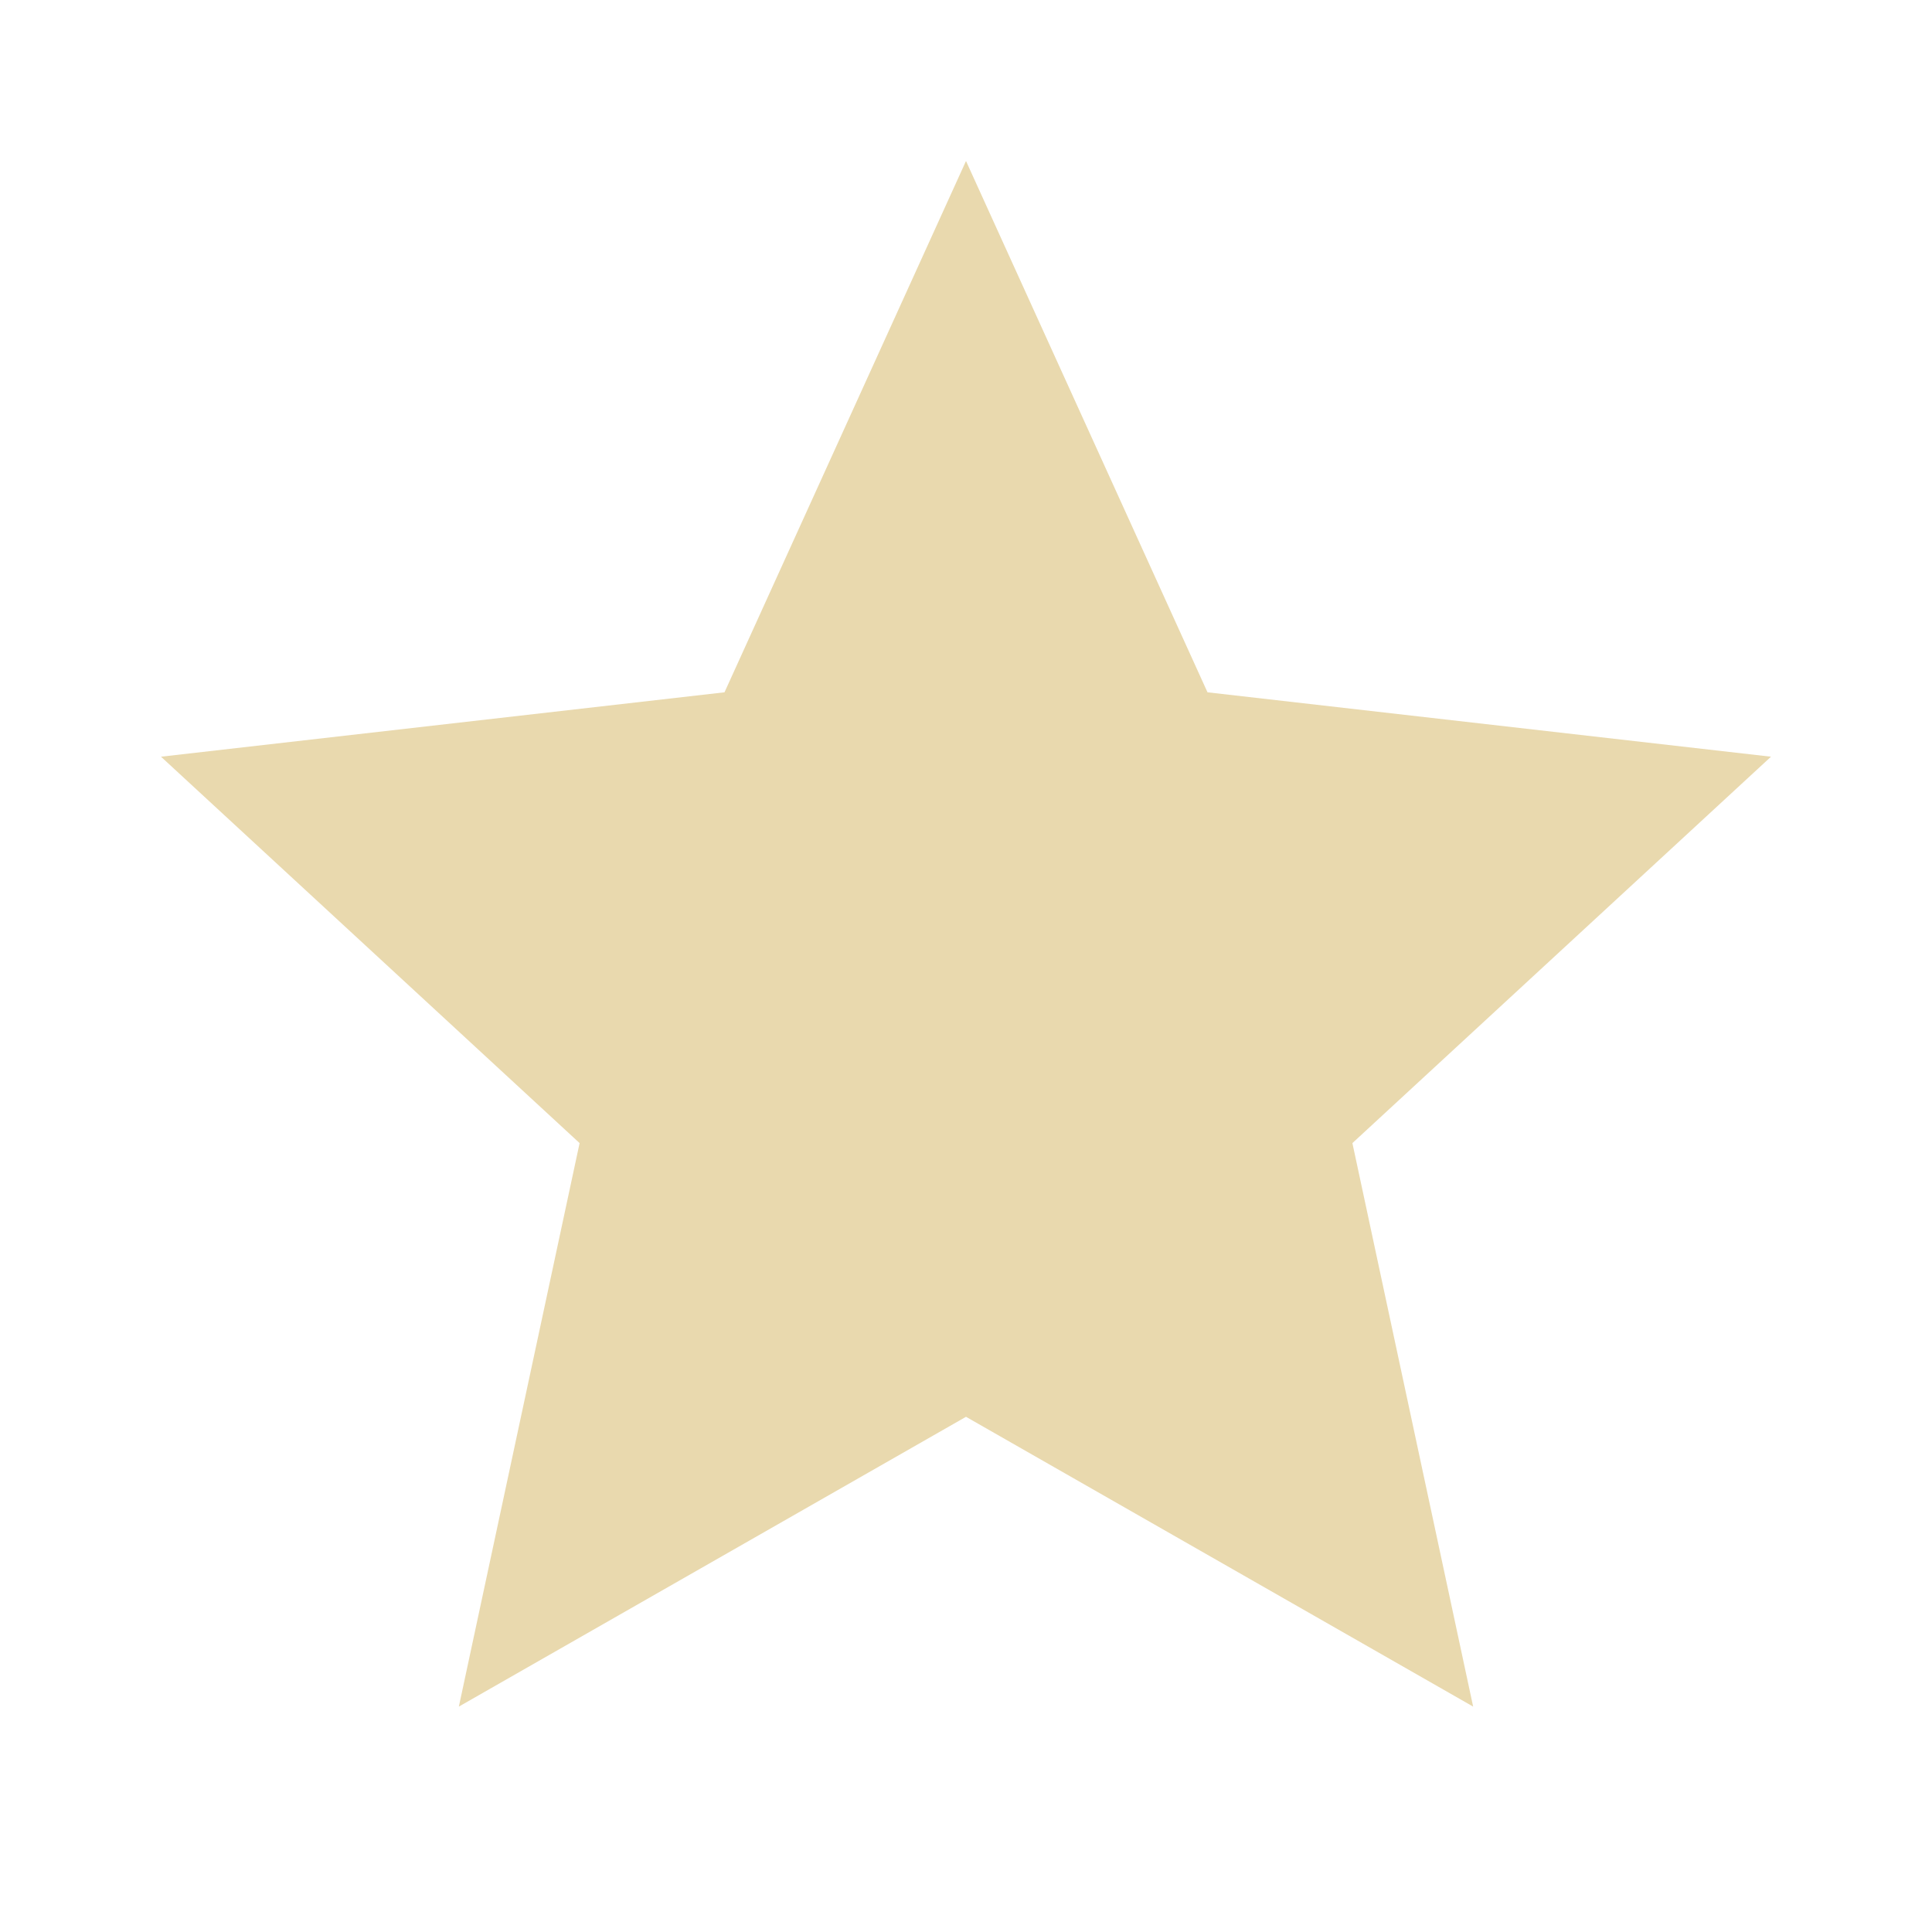
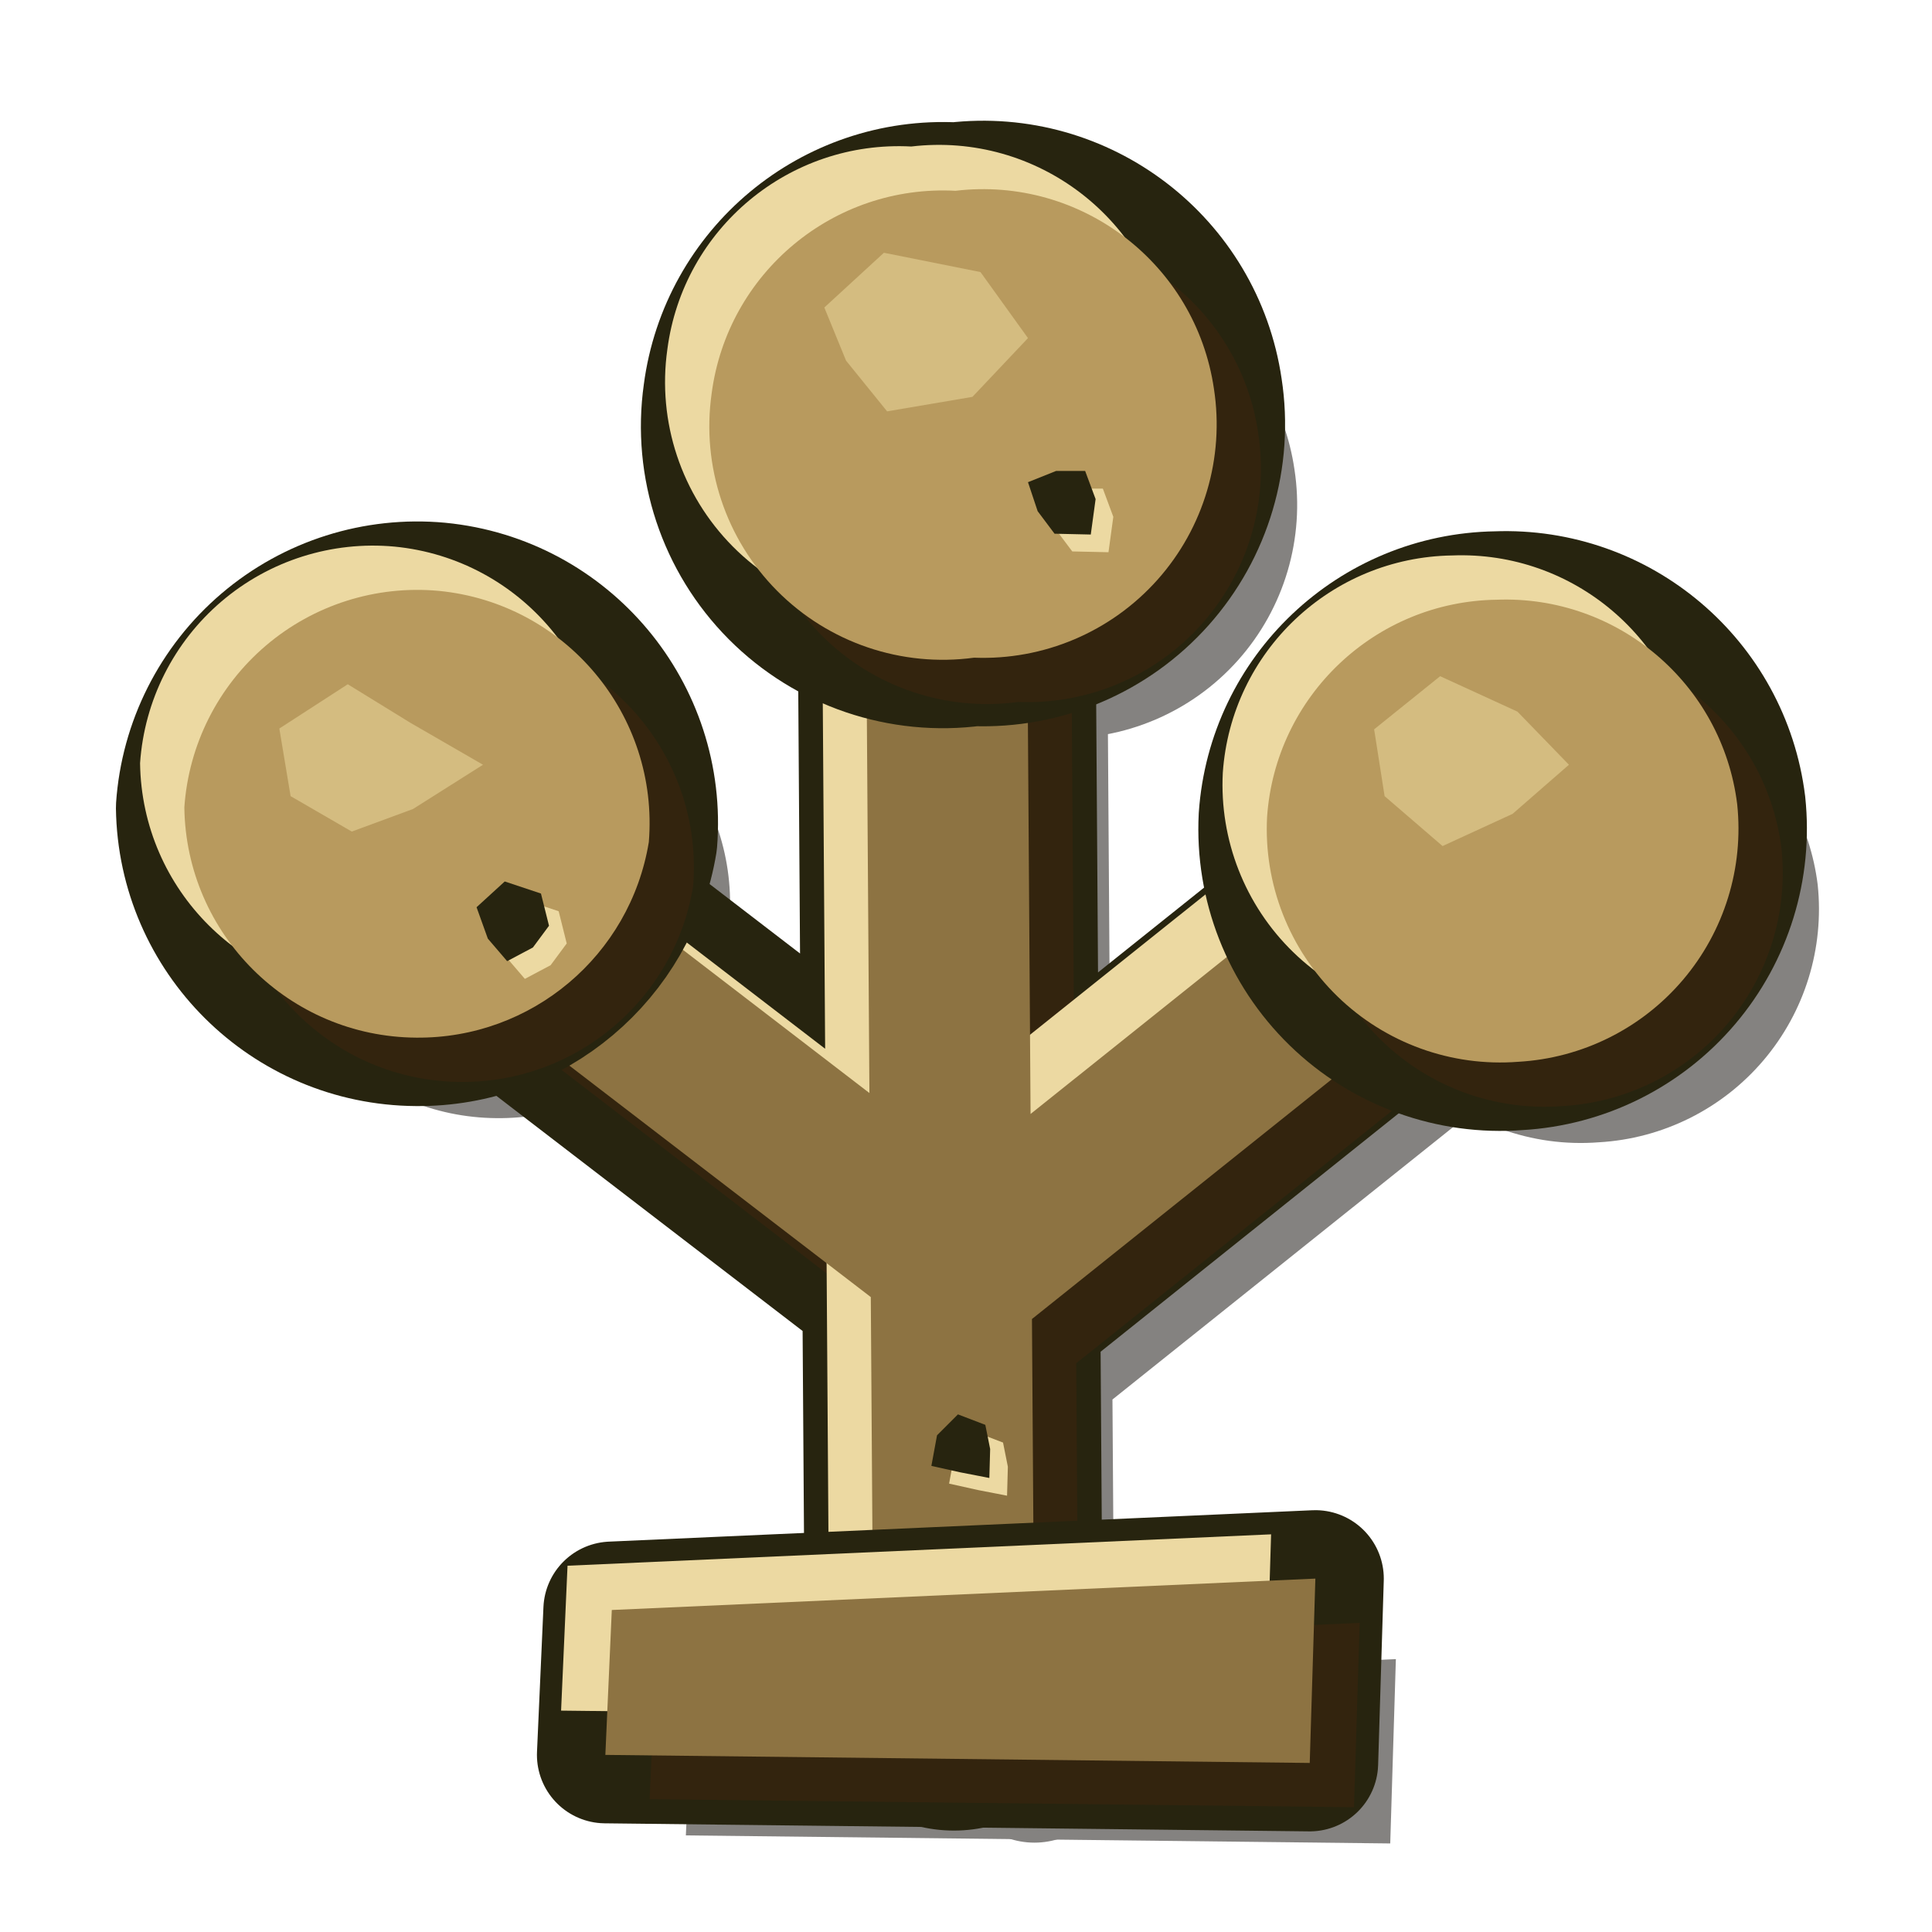
- <svg xmlns="http://www.w3.org/2000/svg" width="48" height="48" viewBox="0 0 24 24" fill="#e9d9ae">
-   <path d="M12 2l3 6.600 7 .800-5.200 4.800 1.500 7L12 17.600l-6.300 3.600 1.500-7L2 9.400l7-.800z" />
+ <svg xmlns="http://www.w3.org/2000/svg" width="48" height="48" viewBox="0 0 24 24">
+   <g transform="translate(1 1)" opacity="0.5">
+     <path fill="none" stroke="#0a0502" stroke-width="2" stroke-linecap="round" stroke-linejoin="round" d="M11.85 20.89L11.75 6.20M12.00 15.76L5.41 10.70M12.00 15.76L18.34 10.69" />
+     <path fill="#0a0502" d="M7.60 20.00L16.34 19.61L16.27 21.90L7.52 21.80z" />
+     <path fill="#0a0502" d="M8.84 4.89A2.9 2.9 0 0 1 11.87 2.37A2.9 2.9 0 0 1 15.08 4.83A2.9 2.9 0 0 1 12.10 8.17A2.9 2.9 0 0 1 8.84 4.89z" />
+     <path fill="#0a0502" d="M2.29 10.03A2.9 2.9 0 0 1 5.45 7.34A2.9 2.9 0 0 1 8.06 10.46A2.9 2.9 0 0 1 5.17 12.89A2.9 2.9 0 0 1 2.29 10.03z" />
+     <path fill="#0a0502" d="M15.74 10.15A2.9 2.9 0 0 1 18.59 7.45A2.9 2.9 0 0 1 21.58 9.99A2.9 2.9 0 0 1 18.86 13.19A2.9 2.9 0 0 1 15.74 10.15z" />
+   </g>
+   <path fill="none" stroke="#27240f" stroke-width="3.7" stroke-linecap="round" stroke-linejoin="round" d="M11.85 20.89L11.75 6.20M12.00 15.76L5.41 10.70M12.00 15.76L18.34 10.69" />
+   <g transform="translate(0.55 0.55)">
+     <path fill="none" stroke="#33240e" stroke-width="2" stroke-linecap="round" stroke-linejoin="round" d="M11.85 20.89L11.75 6.20M12.00 15.76L5.41 10.70M12.00 15.76L18.34 10.69" />
+   </g>
+   <g transform="translate(-0.55 -0.55)">
+     <path fill="none" stroke="#ecd9a2" stroke-width="2" stroke-linecap="round" stroke-linejoin="round" d="M11.85 20.89L11.75 6.20M12.00 15.76L5.41 10.70M12.00 15.76L18.34 10.69" />
+   </g>
+   <path fill="none" stroke="#8d7342" stroke-width="2" stroke-linecap="round" stroke-linejoin="round" d="M11.85 20.89L11.75 6.20M12.00 15.76L5.41 10.70M12.00 15.76L18.34 10.69" />
+   <path fill="none" stroke="#27240f" stroke-width="1.7" stroke-linecap="round" stroke-linejoin="round" d="M7.60 20.00L16.34 19.61L16.27 21.90L7.52 21.80z" />
+   <g transform="translate(0.55 0.55)">
+     <path fill="#33240e" d="M7.60 20.00L16.34 19.61L16.27 21.90L7.52 21.80z" />
+   </g>
+   <g transform="translate(-0.55 -0.55)">
+     <path fill="#ecd9a2" d="M7.60 20.00L16.34 19.61L16.27 21.90L7.52 21.80z" />
+   </g>
+   <path fill="#8d7342" d="M7.60 20.00L16.34 19.61L16.27 21.90L7.52 21.80z" />
+   <path fill="none" stroke="#27240f" stroke-width="1.7" stroke-linecap="round" stroke-linejoin="round" d="M8.84 4.89A2.9 2.9 0 0 1 11.87 2.37A2.9 2.9 0 0 1 15.08 4.83A2.9 2.9 0 0 1 12.10 8.17A2.9 2.9 0 0 1 8.84 4.89z" />
+   <g transform="translate(0.55 0.55)">
+     <path fill="#33240e" d="M8.84 4.89A2.9 2.9 0 0 1 11.87 2.37A2.9 2.9 0 0 1 15.08 4.83A2.9 2.9 0 0 1 12.10 8.17A2.9 2.9 0 0 1 8.84 4.89z" />
+   </g>
+   <g transform="translate(-0.55 -0.55)">
+     <path fill="#ecd9a2" d="M8.84 4.89A2.9 2.9 0 0 1 11.87 2.37A2.9 2.9 0 0 1 15.08 4.83A2.9 2.9 0 0 1 12.10 8.17A2.9 2.9 0 0 1 8.84 4.89z" />
+   </g>
+   <path fill="#b89a5e" d="M8.84 4.89A2.9 2.9 0 0 1 11.87 2.37A2.9 2.9 0 0 1 15.08 4.83A2.9 2.9 0 0 1 12.10 8.17A2.9 2.9 0 0 1 8.84 4.89z" />
+   <path fill="none" stroke="#27240f" stroke-width="1.7" stroke-linecap="round" stroke-linejoin="round" d="M2.29 10.03A2.9 2.9 0 0 1 5.45 7.34A2.9 2.9 0 0 1 8.06 10.46A2.9 2.9 0 0 1 5.17 12.89A2.9 2.9 0 0 1 2.29 10.03z" />
+   <g transform="translate(0.55 0.55)">
+     <path fill="#33240e" d="M2.29 10.03A2.9 2.9 0 0 1 5.45 7.34A2.9 2.9 0 0 1 8.06 10.46A2.9 2.9 0 0 1 5.17 12.89A2.9 2.9 0 0 1 2.29 10.03z" />
+   </g>
+   <g transform="translate(-0.55 -0.55)">
+     <path fill="#ecd9a2" d="M2.29 10.03A2.9 2.9 0 0 1 5.45 7.34A2.9 2.9 0 0 1 8.06 10.46A2.9 2.9 0 0 1 5.17 12.89A2.9 2.9 0 0 1 2.29 10.03z" />
+   </g>
+   <path fill="#b89a5e" d="M2.29 10.03A2.9 2.9 0 0 1 5.45 7.34A2.9 2.9 0 0 1 8.06 10.46A2.9 2.9 0 0 1 5.17 12.89A2.9 2.9 0 0 1 2.29 10.03z" />
+   <path fill="none" stroke="#27240f" stroke-width="1.7" stroke-linecap="round" stroke-linejoin="round" d="M15.74 10.15A2.9 2.9 0 0 1 18.59 7.45A2.9 2.9 0 0 1 21.58 9.99A2.9 2.9 0 0 1 18.86 13.19A2.9 2.9 0 0 1 15.74 10.15z" />
+   <g transform="translate(0.55 0.55)">
+     <path fill="#33240e" d="M15.74 10.15A2.9 2.9 0 0 1 18.59 7.45A2.9 2.9 0 0 1 21.58 9.99A2.9 2.9 0 0 1 18.86 13.19A2.9 2.9 0 0 1 15.74 10.15z" />
+   </g>
+   <g transform="translate(-0.55 -0.55)">
+     <path fill="#ecd9a2" d="M15.74 10.15A2.9 2.9 0 0 1 18.59 7.45A2.9 2.9 0 0 1 21.58 9.99A2.9 2.9 0 0 1 18.86 13.19A2.9 2.9 0 0 1 15.74 10.15z" />
+   </g>
+   <path fill="#b89a5e" d="M15.74 10.15A2.9 2.9 0 0 1 18.59 7.45A2.9 2.9 0 0 1 21.58 9.99A2.9 2.9 0 0 1 18.86 13.19A2.9 2.9 0 0 1 15.74 10.15z" />
+   <path fill="#d4bc80" d="M12.77 4.20L12.08 4.93L11.02 5.11L10.51 4.48L10.24 3.82L10.98 3.14L12.18 3.38z" />
+   <path fill="#d4bc80" d="M6.00 9.50L5.13 10.05L4.37 10.33L3.61 9.89L3.47 9.05L4.32 8.50L5.10 8.98z" />
+   <path fill="#d4bc80" d="M19.49 9.50L18.79 10.11L17.92 10.51L17.20 9.89L17.07 9.06L17.89 8.40L18.85 8.84z" />
+   <g transform="translate(0.22 0.22)">
+     <path fill="#ecd9a2" d="M13.61 6.20L13.55 6.64L13.10 6.63L12.89 6.35L12.77 5.99L13.12 5.85L13.48 5.85z" />
+   </g>
+   <path fill="#27240f" d="M13.61 6.20L13.55 6.64L13.10 6.63L12.89 6.35L12.77 5.99L13.12 5.85L13.48 5.85z" />
+   <g transform="translate(0.22 0.22)">
+     <path fill="#ecd9a2" d="M6.82 11.50L6.62 11.77L6.30 11.94L6.06 11.66L5.92 11.27L6.27 10.95L6.72 11.10z" />
+   </g>
+   <path fill="#27240f" d="M6.82 11.50L6.62 11.77L6.30 11.94L6.06 11.66L5.92 11.27L6.27 10.95L6.72 11.10z" />
+   <g transform="translate(0.22 0.22)">
+     <path fill="#ecd9a2" d="M12.30 18.00L12.29 18.36L11.93 18.29L11.57 18.21L11.64 17.83L11.90 17.57L12.24 17.70z" />
+   </g>
+   <path fill="#27240f" d="M12.30 18.00L12.29 18.36L11.93 18.29L11.57 18.21L11.64 17.83L11.90 17.57L12.24 17.70z" />
</svg>
